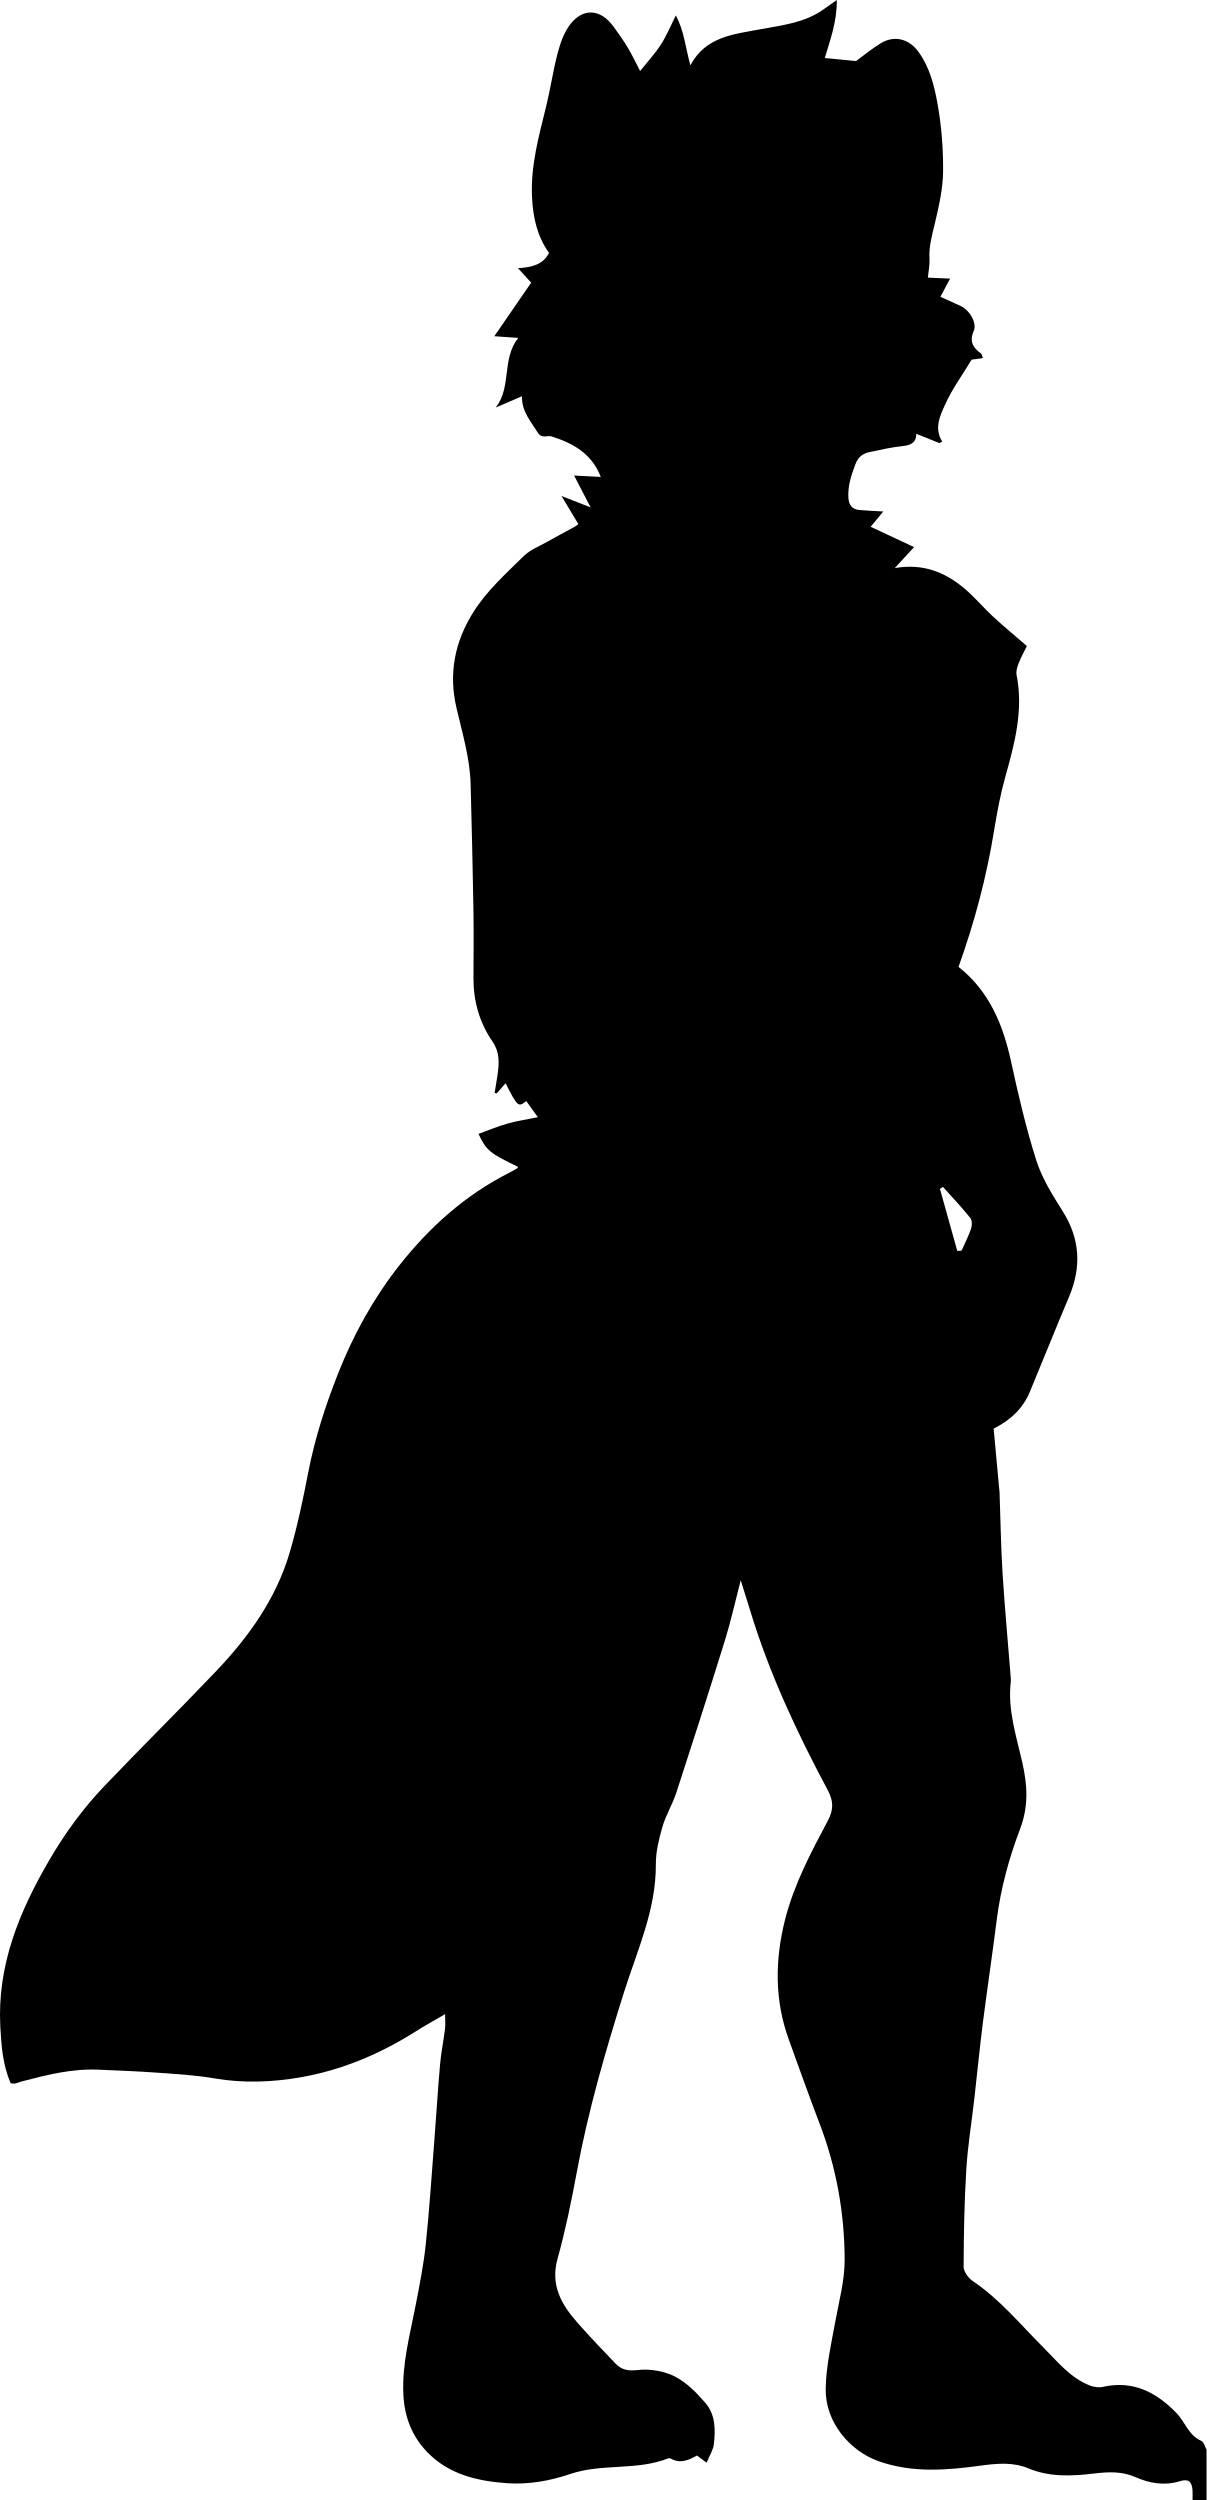
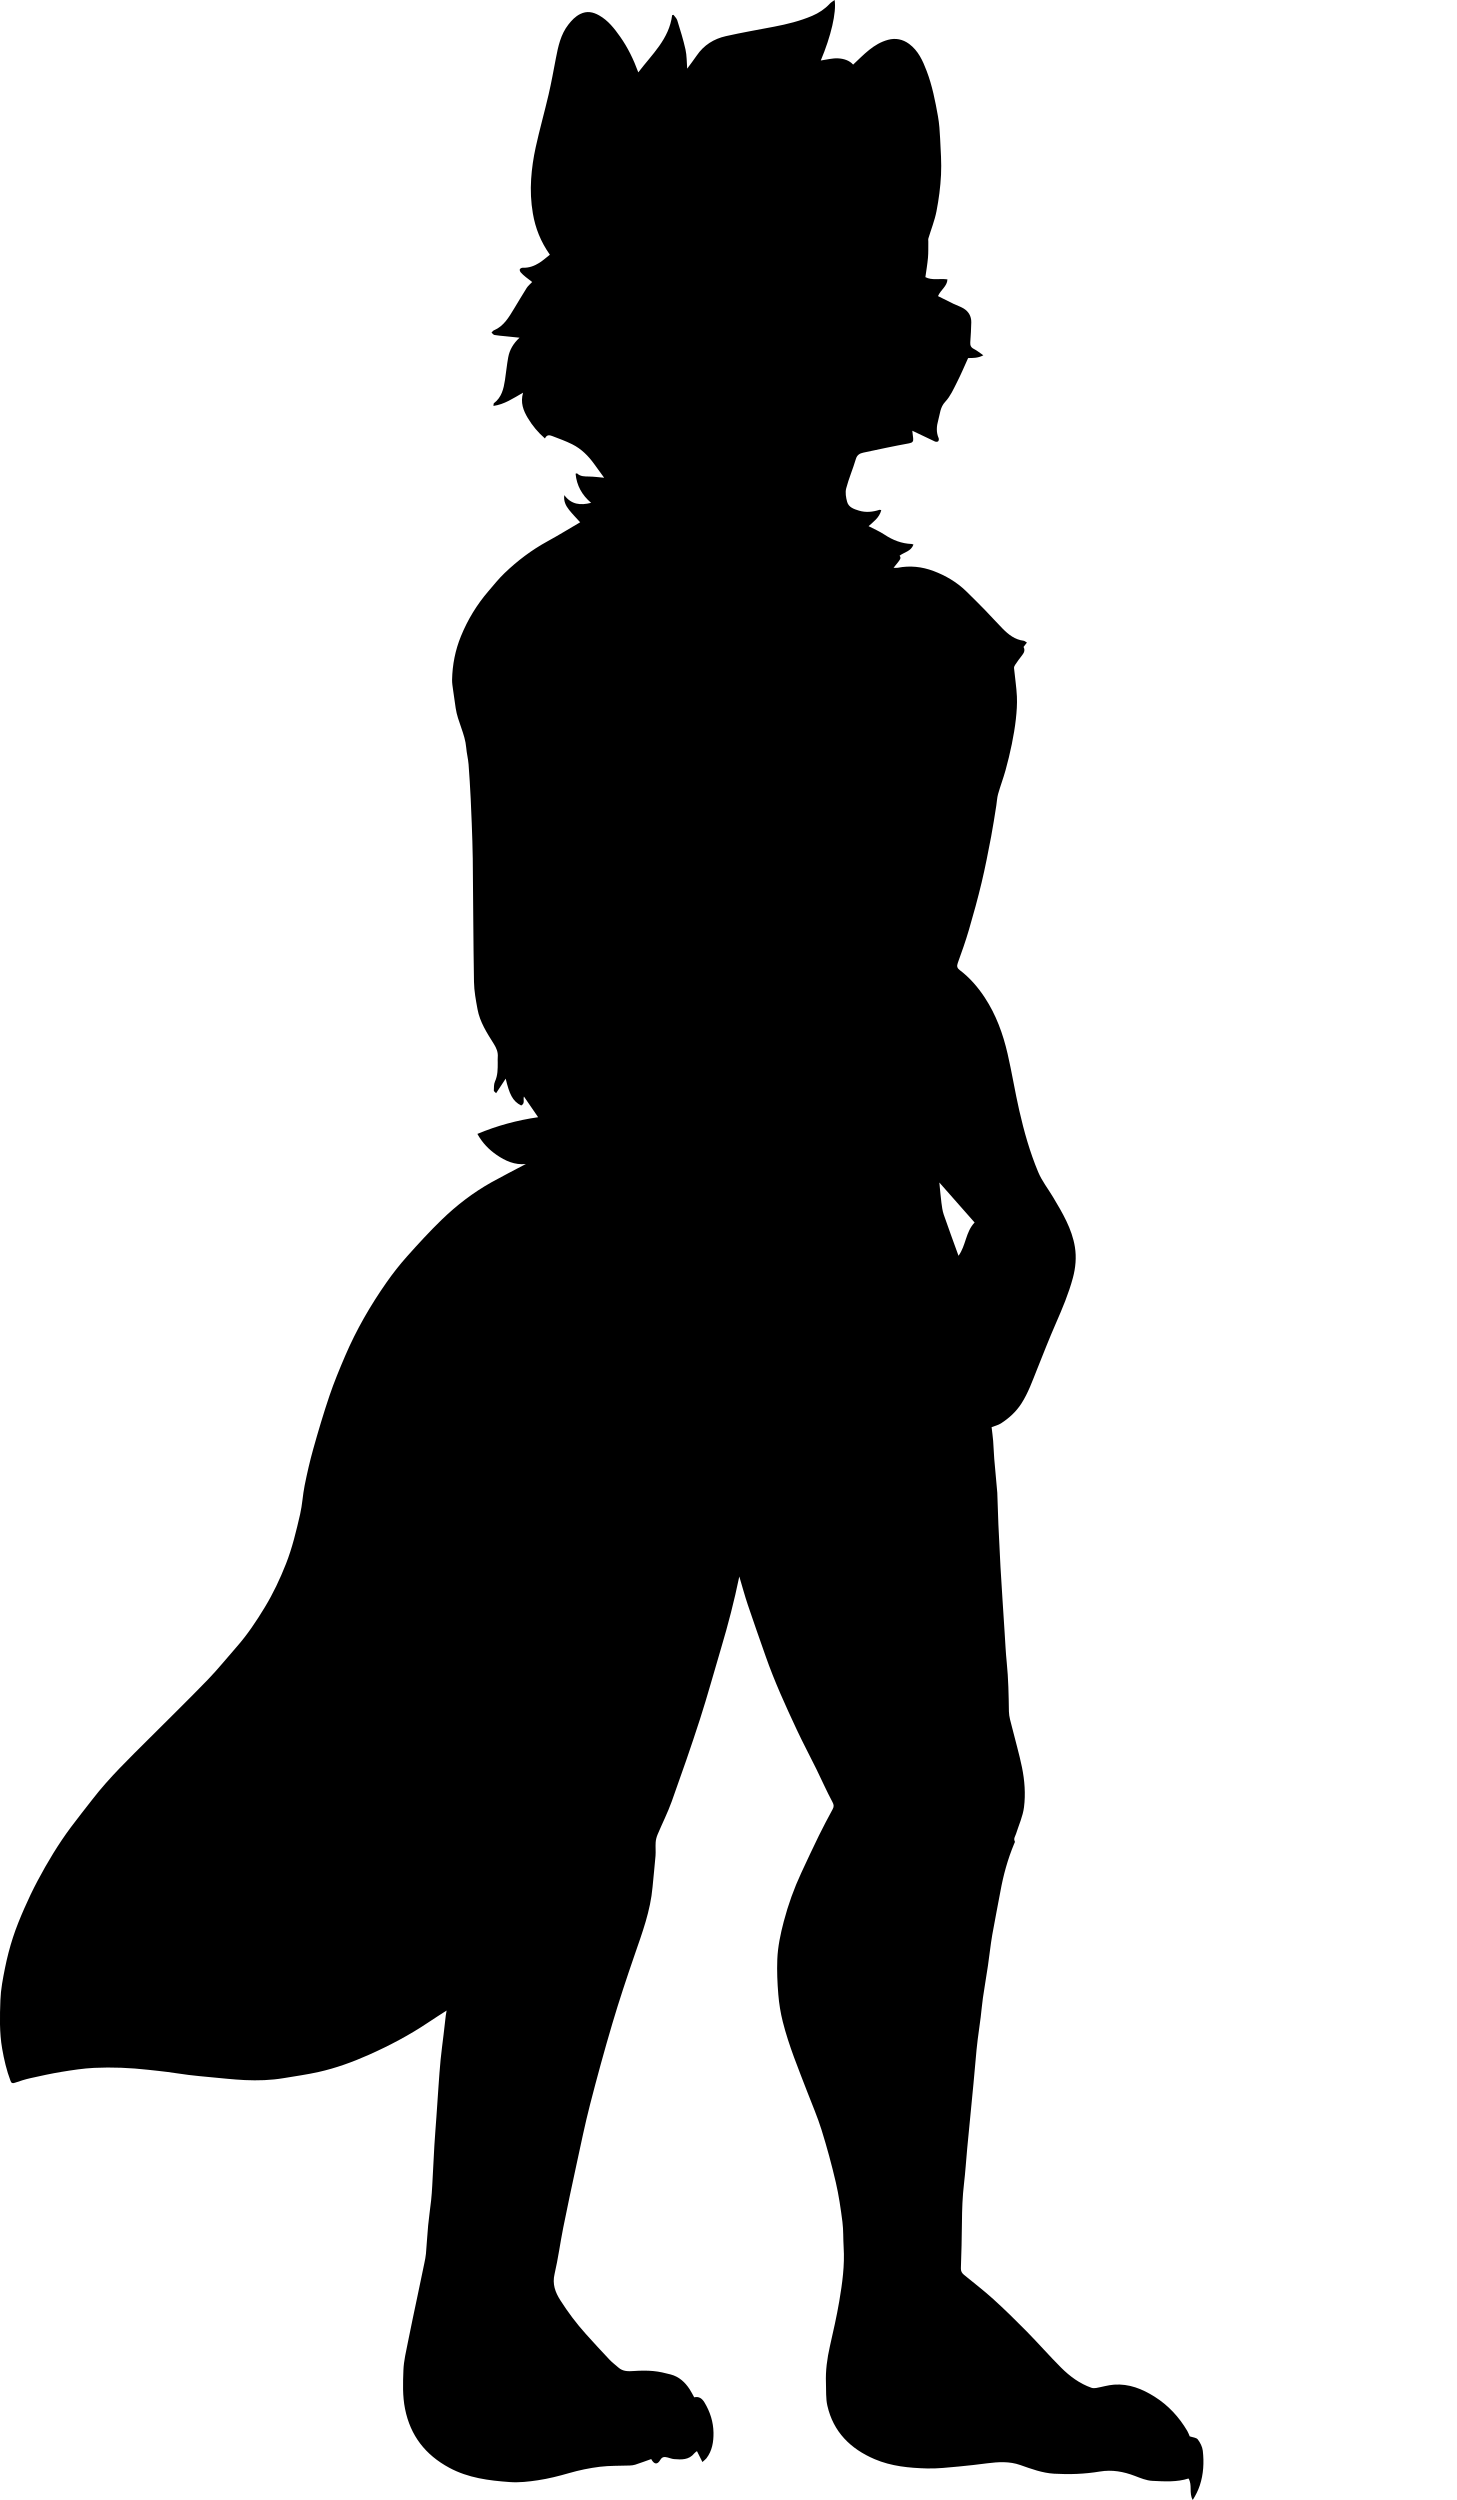
- <svg xmlns="http://www.w3.org/2000/svg" version="1.1" id="Layer_1" x="0px" y="0px" viewBox="0 0 323.43 670.16" style="enable-background:new 0 0 323.43 670.16;" xml:space="preserve">
+ <svg xmlns="http://www.w3.org/2000/svg" version="1.1" id="Layer_1" x="0px" y="0px" viewBox="0 0 1402.38 2406.87" style="enable-background:new 0 0 1402.38 2406.87;" xml:space="preserve">
  <g>
-     <path d="M319.68,670.16c0-0.87,0.05-1.75-0.01-2.62c-0.17-2.36-1.09-3.13-3.4-2.42c-4.14,1.28-8.1,0.57-11.86-1.08   c-3.7-1.63-7.33-1.43-11.2-0.97c-5.89,0.7-11.85,0.99-17.54-1.39c-4.15-1.73-8.34-1.33-12.7-0.74c-9.18,1.24-18.35,2.04-27.45-1.18   c-7.6-2.69-14.36-10.36-14.18-19.48c0.12-6.1,1.48-11.92,2.55-17.83c1-5.53,2.55-11.09,2.53-16.64   c-0.03-12.55-2.22-24.83-6.75-36.64c-2.84-7.4-5.47-14.88-8.18-22.32c-3.89-10.66-3.78-21.47-1.03-32.32   c2.4-9.45,6.96-18,11.49-26.53c1.53-2.89,1.49-5.23-0.04-8.09c-8.3-15.53-15.76-31.45-20.87-48.36c-0.74-2.44-1.52-4.86-2.48-7.94   c-1.48,5.7-2.61,10.85-4.16,15.87c-4.26,13.73-8.65,27.43-13.11,41.1c-1.02,3.12-2.81,6-3.72,9.14c-0.95,3.26-1.78,6.71-1.76,10.08   c0.06,12.22-5.03,23.12-8.58,34.38c-4.99,15.83-9.59,31.74-12.61,48.09c-1.44,7.79-3.04,15.58-5.16,23.21   c-1.99,7.16,1.08,12.34,5.43,17.26c3.29,3.72,6.71,7.32,10.15,10.89c1.6,1.66,3.35,1.98,5.92,1.69c3.24-0.37,7.02,0.25,9.92,1.72   c3.17,1.61,5.91,4.42,8.28,7.18c2.63,3.07,2.64,7.12,2.21,10.95c-0.18,1.58-1.18,3.08-1.95,4.99c-1.12-0.83-1.82-1.36-2.58-1.92   c-2.17,1.2-4.4,2.26-6.93,0.87c-0.2-0.11-0.52-0.22-0.71-0.14c-8.45,3.38-17.76,1.32-26.31,4.21c-5.51,1.87-11.22,2.89-17.08,2.47   c-7.99-0.58-15.61-2.38-21.38-8.43c-4.02-4.21-6-9.34-6.3-15.27c-0.41-8.26,1.77-16.08,3.3-24.03c1.04-5.4,2.13-10.81,2.7-16.27   c0.98-9.32,1.58-18.67,2.31-28.01c0.53-6.77,0.93-13.54,1.53-20.3c0.28-3.16,0.94-6.29,1.32-9.45c0.15-1.21,0.02-2.45,0.02-3.97   c-2.81,1.65-5.48,3.11-8.05,4.74c-9.5,6-19.76,10.3-30.79,12.21c-7.54,1.3-15.23,1.6-22.94,0.28c-5.21-0.9-10.53-1.19-15.81-1.57   c-5.07-0.37-10.15-0.53-15.22-0.77c-7.11-0.34-13.91,1.38-20.69,3.15c-0.59,0.15-1.15,0.43-1.74,0.56   c-0.35,0.07-0.73-0.04-1.21-0.08c-2.08-4.79-2.49-9.83-2.77-15.03c-0.9-16.57,5.07-30.97,13.18-44.87   c4.18-7.15,9-13.78,14.69-19.74c9.89-10.37,20.1-20.44,29.97-30.82c8.7-9.15,16-19.32,19.65-31.56c2.11-7.1,3.63-14.4,5.04-21.68   c1.77-9.15,4.61-17.94,8.02-26.58c4.11-10.42,9.5-20.18,16.42-28.97c8.08-10.26,17.7-18.87,29.48-24.84   c0.76-0.38,1.49-0.81,2.22-1.24c0.06-0.04,0.04-0.22,0.06-0.34c-7.59-3.67-8.43-4.35-10.55-8.81c2.6-0.94,5.12-2.02,7.74-2.76   c2.54-0.72,5.18-1.11,8.17-1.72c-1.17-1.63-2.13-2.96-3.1-4.32c-2.16,1.7-2.31,1.57-5.55-4.78c-0.83,0.94-1.6,1.82-2.37,2.7   c-0.19-0.02-0.39-0.05-0.58-0.07c0.27-1.68,0.58-3.35,0.81-5.03c0.43-3.07,0.61-5.92-1.4-8.83c-3.47-5.03-5.1-10.81-5.07-17   c0.03-6.12,0.09-12.24-0.01-18.35c-0.19-11.19-0.45-22.38-0.75-33.56c-0.19-7.02-2.22-13.71-3.8-20.49   c-2.13-9.13-0.5-17.61,4.46-25.55c3.63-5.81,8.67-10.3,13.48-15.05c1.89-1.86,4.2-2.66,6.35-3.9c2.42-1.39,4.9-2.67,7.34-4.01   c0.42-0.23,0.8-0.56,1.05-0.74c-1.42-2.37-2.79-4.65-4.52-7.54c2.95,1.15,5.01,1.96,7.8,3.05c-1.75-3.37-3.04-5.87-4.42-8.53   c2.54,0.13,4.77,0.25,7.15,0.37c-2.42-6.27-7.45-9.04-13.16-10.85c-1.2-0.38-2.65,0.72-3.73-1.03c-1.87-3.03-4.37-5.73-4.23-9.76   c-2.32,1-4.68,2.02-7.04,3.04c4.34-5.58,1.52-12.94,6.03-18.67c-2.72-0.19-4.62-0.32-6.41-0.45c3.36-4.89,6.68-9.7,9.88-14.36   c-1.07-1.17-2.05-2.24-3.54-3.88c3.94-0.25,6.73-1.02,8.33-4.09c-3.21-4.48-4.33-9.57-4.57-15.12c-0.37-8.41,1.87-16.28,3.82-24.27   c1.16-4.74,1.84-9.59,3.09-14.3c0.71-2.65,1.69-5.46,3.34-7.59c3.5-4.51,8.14-4.12,11.57,0.57c1.37,1.87,2.71,3.77,3.9,5.76   c1.17,1.96,2.14,4.03,3.26,6.18c1.94-2.43,3.96-4.6,5.55-7.05c1.5-2.32,2.56-4.93,4.02-7.84c2.22,4.02,2.59,8.66,3.91,13.37   c4.09-7.72,11.57-8.31,18.8-9.67c5.72-1.07,11.64-1.69,16.63-5.15c1.09-0.75,2.17-1.52,3.82-2.69c0.06,5.9-1.83,10.82-3.22,15.55   c2.61,0.26,5.29,0.52,8.39,0.82c1.86-1.36,4.12-3.26,6.62-4.78c3.72-2.25,7.61-1.14,10.13,2.35c2.96,4.09,4.17,8.91,5.03,13.62   c1.11,6.03,1.59,12.26,1.54,18.39c-0.04,4.59-1.1,9.22-2.16,13.73c-0.77,3.25-1.7,6.39-1.49,9.78c0.1,1.55-0.26,3.13-0.44,4.96   c1.73,0.08,3.57,0.16,5.96,0.27c-0.91,1.72-1.67,3.15-2.59,4.88c1.9,0.86,3.77,1.66,5.6,2.54c2.16,1.04,4.26,4.42,3.35,6.55   c-1.26,2.93-0.21,4.56,1.97,6.13c0.24,0.17,0.25,0.65,0.45,1.21c-1.19,0.16-2.25,0.31-3,0.41c-2.49,4.12-5.25,7.89-7.12,12.06   c-1.33,2.96-2.99,6.28-0.78,9.88c-0.24,0.14-0.49,0.29-0.73,0.43c-2.04-0.82-4.08-1.64-6.22-2.49c0.07,2.18-1.24,3.03-3.53,3.27   c-3.03,0.32-6.03,0.99-9.02,1.64c-1.82,0.4-3.02,1.26-3.8,3.35c-1.09,2.94-2.04,5.76-1.83,8.92c0.12,1.88,0.97,3.05,2.88,3.24   c1.98,0.19,3.97,0.25,6.47,0.4c-1.16,1.4-2.14,2.59-3.39,4.1c3.91,1.83,7.73,3.62,11.64,5.45c-1.31,1.43-3.06,3.33-5.17,5.62   c7.66-1.33,13.57,1.15,18.77,5.56c2.66,2.26,4.91,4.98,7.48,7.36c2.87,2.65,5.88,5.14,9.16,7.98c-0.55,1.12-1.49,2.82-2.2,4.6   c-0.4,0.98-0.75,2.18-0.56,3.17c1.88,9.38-0.49,18.23-2.98,27.14c-1.31,4.68-2.24,9.5-3.01,14.31   c-2.02,12.56-5.27,24.78-9.57,36.79c8.21,6.48,11.91,15.41,14.07,25.34c1.95,8.92,4.01,17.86,6.78,26.55   c1.53,4.8,4.34,9.28,7.06,13.59c4.72,7.48,5.07,15.04,1.68,23.04c-3.57,8.43-6.96,16.93-10.47,25.38c-1.86,4.47-5.16,7.6-9.71,9.87   c0.48,5.19,0.96,10.45,1.45,15.71c0.05,0.49,0.12,0.98,0.14,1.48c0.26,7.19,0.35,14.39,0.8,21.58c0.58,9.23,1.44,18.44,2.17,27.65   c0.04,0.5,0.09,1,0.03,1.5c-0.88,7.54,1.54,14.62,3.14,21.8c1.33,5.94,1.66,11.53-0.64,17.59c-2.97,7.83-5.21,16-6.27,24.41   c-1.16,9.24-2.55,18.46-3.73,27.7c-0.85,6.7-1.49,13.43-2.26,20.14c-0.72,6.35-1.77,12.67-2.16,19.04   c-0.53,8.67-0.68,17.38-0.72,26.07c0,1.29,1.25,3.02,2.41,3.81c7.31,4.92,12.84,11.7,18.97,17.83c3.82,3.82,7.2,8.12,12.41,10.18   c1.05,0.42,2.38,0.64,3.46,0.4c8.14-1.86,14.44,1.43,19.84,7.03c2.3,2.39,3.23,5.98,6.67,7.46c0.67,0.29,0.92,1.54,1.36,2.35   c0,4.5,0,8.99,0,13.49C322.18,670.16,320.93,670.16,319.68,670.16z M256.61,335.32c0.38-0.02,0.76-0.04,1.15-0.06   c0.87-1.97,1.87-3.89,2.56-5.92c0.29-0.86,0.29-2.23-0.22-2.86c-2.32-2.87-4.86-5.56-7.32-8.31c-0.27,0.17-0.54,0.33-0.82,0.5   C253.51,324.21,255.06,329.77,256.61,335.32z" />
+     <path d="M506.28,1120.63c-10.61,1.18-19.83-2.97-28.23-8.79c-7.31-5.06-13.58-11.38-18.46-20.17   c18.99-7.95,38.28-13.16,58.49-16.08c-4.74-6.91-9.22-13.45-13.66-19.92c-1.05,2.69,1.41,6.65-2.65,8.64   c-8.5-4.21-11.41-11.26-14.92-25.85c-2.95,4.48-5.95,9.04-9.22,14.02c-1.19-1.27-2.22-1.87-2.19-2.41c0.17-2.96-0.1-6.23,1.08-8.8   c2.74-5.96,2.68-12.12,2.67-18.37c0-1.67-0.13-3.34,0.02-5c0.45-4.83-1.2-8.75-3.79-12.89c-6.55-10.46-13.42-20.95-15.7-33.39   c-1.59-8.68-3.25-17.49-3.39-26.27c-0.67-39.59-0.76-79.2-1.18-118.8c-0.12-11.27-0.6-22.54-0.98-33.8   c-0.27-7.94-0.58-15.87-1.01-23.8c-0.6-11.04-1.17-22.08-2.05-33.1c-0.43-5.37-1.82-10.66-2.26-16.02   c-1.09-13.34-8.23-25.02-10.15-38.11c-0.85-5.82-1.72-11.64-2.5-17.48c-0.43-3.25-1.03-6.54-0.96-9.8   c0.31-14.51,3.05-28.53,8.57-42.02c6.49-15.88,15.29-30.32,26.46-43.32c5.05-5.87,9.9-11.99,15.47-17.33   c12.45-11.94,26.13-22.3,41.34-30.61c10.72-5.86,21.13-12.29,31.47-18.34c-3.63-4.03-7.38-7.81-10.67-11.95   c-3.15-3.96-5.45-8.42-4.59-14.18c6.68,9.09,15.49,10.04,25.79,7.41c-8.73-7.42-13.93-16.63-14.93-28.03   c0.82-0.19,1.29-0.44,1.42-0.31c3.24,3.09,7.21,2.93,11.32,3.01c5.3,0.1,10.58,0.82,14.75,1.18c-2.8-3.86-6.13-8.4-9.41-12.98   c-5.7-7.97-12.51-14.82-21.3-19.22c-6.24-3.13-12.87-5.49-19.4-8c-2.45-0.94-5.14-1.44-6.88,2.39   c-6.79-5.89-12.13-12.4-16.52-19.71c-4.33-7.23-7.27-14.83-4.55-24.38c-9.63,5.5-17.94,11.24-28.52,12.76   c0.21-1.38,0.07-2.33,0.44-2.61c7.43-5.59,9.35-13.8,10.65-22.27c1.11-7.28,1.8-14.62,3.12-21.86c1.32-7.26,4.95-13.45,10.93-18.95   c-5-0.52-9.45-0.97-13.89-1.43c-3.43-0.36-6.88-0.58-10.27-1.19c-1.05-0.19-1.9-1.46-2.84-2.24c0.74-0.75,1.34-1.83,2.24-2.2   c9.79-4.11,14.54-12.84,19.68-21.22c4.01-6.53,7.83-13.18,11.95-19.64c1.27-1.99,3.22-3.53,5.27-5.72   c-2.03-1.55-4.21-3.12-6.28-4.83c-1.66-1.36-3.31-2.78-4.71-4.39c-0.65-0.75-1.22-2.25-0.89-3.01c0.34-0.78,1.84-1.52,2.8-1.48   c6.01,0.27,11.34-1.75,16.21-4.89c3.49-2.25,6.62-5.07,9.92-7.65c-8.83-12.53-13.94-25.45-16.37-39.68   c-1.89-11.04-2.38-22.09-1.67-33.1c0.66-10.25,2.17-20.54,4.37-30.57c3.72-17,8.47-33.77,12.41-50.72   c2.68-11.56,4.79-23.26,7.02-34.93c2.22-11.57,4.63-23.09,12.11-32.64c3.13-3.99,6.54-7.71,11.35-10.1   c6.5-3.21,12.32-1.98,18.15,1.3c8.72,4.91,14.68,12.62,20.29,20.56c7.38,10.44,12.92,21.89,17.47,34.33   c13.11-17.33,29.73-32.03,32.59-55.11c0.43-0.1,0.86-0.19,1.29-0.29c1.24,1.74,3.02,3.31,3.62,5.24   c2.87,9.32,5.84,18.66,7.94,28.17c1.3,5.86,1.12,12.04,1.62,18.41c3.16-4.33,6.33-8.42,9.23-12.68   c6.82-10.03,16.48-16.03,28.01-18.62c15.42-3.46,31.01-6.15,46.54-9.13c12.5-2.4,24.84-5.42,36.57-10.42   c6.36-2.71,12.14-6.5,16.91-11.66c1.22-1.32,2.88-2.24,4.69-3.6c1.91,11.8-3.5,34.92-13.33,58.26c5.63-0.78,11.14-2.34,16.56-2.07   c5.41,0.27,10.94,1.89,14.59,6.02c10.28-9.57,19.61-20.13,33.72-23.89c7.17-1.91,14.06-0.51,20.05,3.87   c8.95,6.56,13.26,16.28,17.05,26.23c5.36,14.07,8.21,28.81,10.85,43.55c1.27,7.09,1.74,14.36,2.09,21.58   c0.56,11.59,1.43,23.23,0.86,34.79c-0.57,11.74-2.13,23.52-4.37,35.07c-1.72,8.88-5.19,17.42-7.8,26.14   c-0.3,0.98-0.06,2.13-0.07,3.2c-0.08,5.09,0.13,10.21-0.31,15.27c-0.53,6.14-1.6,12.23-2.51,18.8c6.32,3.38,13.77,1.11,21.23,2.16   c-0.24,6.73-6.45,9.93-9.08,16.11c5.04,2.51,10.07,5.08,15.16,7.53c3.08,1.49,6.42,2.52,9.33,4.27c4.95,2.96,7.63,7.59,7.55,13.38   c-0.09,6.44-0.55,12.87-0.97,19.3c-0.19,2.93,0.58,4.93,3.45,6.38c3.01,1.52,5.66,3.74,9.13,6.12c-5.26,2.8-10.1,2.63-14.65,2.65   c-3.61,7.91-6.86,15.72-10.69,23.23c-3.33,6.53-6.39,13.6-11.29,18.8c-5.05,5.36-5.06,11.74-6.78,17.77   c-1.62,5.67-2.15,11.62,0.41,17.4c0.36,0.81,0.08,2.46-0.53,2.99c-0.62,0.54-2.2,0.56-3.06,0.16c-7.24-3.34-14.42-6.84-21.81-10.38   c0.25,2.17,0.58,4.76,0.85,7.35c0.3,2.92-0.55,4.17-3.95,4.79c-14.74,2.68-29.4,5.82-44.06,8.96c-3.33,0.71-5.99,2.1-7.18,6.15   c-2.8,9.49-6.79,18.65-9.29,28.21c-1.06,4.03-0.25,8.9,0.91,13.06c1.47,5.29,6.64,6.96,11.35,8.4c6.64,2.03,13.28,1.32,19.82-0.78   c0.26-0.08,0.61,0.11,1.68,0.34c-1.84,7.37-7.77,11.27-12.21,15.4c5.01,2.63,10.49,4.95,15.36,8.18   c7.97,5.29,16.44,8.61,26.03,8.97c0.46,0.02,0.9,0.26,1.81,0.54c-2.28,6.55-8.85,7.34-13.34,10.72c1.56,2.65,1.56,2.65-5.83,11.68   c1.65,0,2.91,0.2,4.08-0.03c11.76-2.31,23.26-1.05,34.36,3.11c11.73,4.39,22.42,10.68,31.46,19.47   c6.26,6.09,12.44,12.27,18.53,18.52c5.66,5.82,11.06,11.9,16.76,17.67c5.59,5.66,11.76,10.46,20.07,11.49   c0.89,0.11,1.69,0.91,3.14,1.74c-1.1,1.43-2.1,2.74-3.26,4.26c1.45,2.53,0.93,5.11-1.17,7.7c-2.46,3.04-4.7,6.27-6.91,9.5   c-0.6,0.88-1.16,2.1-1.07,3.1c0.88,9.13,2.34,18.23,2.77,27.37c0.33,7.23-0.2,14.57-1,21.78c-0.9,8.1-2.28,16.18-3.91,24.17   c-1.72,8.44-3.76,16.84-6.06,25.15c-2.13,7.68-4.98,15.15-7.15,22.82c-1.01,3.58-1.12,7.42-1.72,11.12   c-1.62,9.99-3.07,20.01-4.98,29.94c-2.83,14.72-5.64,29.46-9.12,44.03c-3.66,15.34-7.85,30.58-12.28,45.72   c-3.15,10.77-6.91,21.36-10.73,31.92c-1.12,3.09-0.49,4.94,1.88,6.74c9.7,7.35,17.53,16.41,24.18,26.54   c10.88,16.58,17.54,34.94,21.94,54.09c4.16,18.1,7.1,36.48,11.23,54.58c4.59,20.16,10.2,40.08,18.2,59.21   c3.64,8.71,9.54,16.12,14.32,24.15c9,15.08,18.24,30.48,21.06,48.18c1.55,9.71,0.66,19.79-1.94,29.49   c-4.06,15.15-10.13,29.52-16.4,43.86c-6.46,14.76-12.31,29.79-18.3,44.76c-4.43,11.05-8.37,22.29-14.87,32.41   c-5.09,7.93-11.85,14.07-19.63,19.11c-2.65,1.72-5.94,2.45-9.08,3.69c0.51,4.45,1.14,8.8,1.49,13.17   c0.46,5.76,0.59,11.54,1.06,17.3c0.91,10.98,1.96,21.94,2.95,32.91c0.03,0.33,0.01,0.67,0.02,1c0.33,9.77,0.59,19.54,1.02,29.3   c0.6,13.54,1.27,27.07,2,40.61c0.58,10.71,1.3,21.41,1.98,32.11c0.66,10.37,1.32,20.74,2.01,31.11c0.64,9.7,1.06,19.43,2.05,29.1   c1.6,15.68,1.86,31.38,2.09,47.11c0.08,5.12,1.8,10.25,3.04,15.32c3.14,12.8,6.89,25.46,9.52,38.36   c2.58,12.66,3.58,25.73,1.96,38.51c-1.1,8.73-4.99,17.1-7.67,25.62c-0.75,2.38-2.66,4.52-1.14,7.33c0.26,0.48-0.38,1.51-0.69,2.25   c-6.16,14.8-10.39,30.14-13.23,45.91c-2.51,13.96-5.44,27.85-7.84,41.83c-1.68,9.83-2.69,19.78-4.15,29.65   c-1.53,10.34-3.33,20.64-4.83,30.99c-0.89,6.17-1.37,12.39-2.15,18.58c-0.9,7.14-1.94,14.26-2.87,21.4   c-0.43,3.26-0.8,6.52-1.1,9.79c-1.03,11.13-1.99,22.27-3.03,33.4c-0.96,10.3-1.99,20.6-2.99,30.9c-1,10.3-2.04,20.6-2.99,30.9   c-1.04,11.3-1.75,22.63-3.08,33.89c-1.46,12.35-1.89,24.7-1.98,37.11c-0.1,14.77-0.52,29.54-1.02,44.3   c-0.1,2.89,1.03,4.7,3.04,6.36c9.38,7.71,19.06,15.09,28.04,23.24c11.07,10.04,21.76,20.52,32.24,31.18   c11.27,11.46,21.85,23.59,33.22,34.94c8.34,8.32,17.82,15.34,29.14,19.33c1.39,0.49,3.12,0.46,4.6,0.2   c5.78-1.01,11.48-2.81,17.29-3.21c14.29-0.98,26.94,4.06,38.86,11.56c13.32,8.38,23.59,19.58,31.54,33.02   c1.07,1.8,1.72,3.85,2.31,5.19c2.9,1.02,6.41,1.17,7.79,2.97c2.37,3.09,4.39,7.09,4.83,10.9c1.27,11.23,0.7,22.51-2.88,33.36   c-1.6,4.85-3.93,9.46-6.8,14.05c-3.86-6.69-0.18-14.38-4.05-20.69c-11.13,3.6-23.14,2.84-34.96,2.26   c-5.67-0.28-11.35-2.7-16.79-4.77c-10.93-4.16-21.84-6.16-33.66-4.19c-14.54,2.42-29.34,2.94-44.06,2.08   c-11.31-0.66-21.95-4.63-32.57-8.37c-10.42-3.67-21.04-2.99-31.73-1.65c-9.11,1.14-18.23,2.3-27.38,3.1   c-10.18,0.89-20.42,2.15-30.6,1.87c-17.18-0.47-34.38-2.08-50.45-8.94c-23.27-9.95-39.82-26.26-45.54-51.58   c-1.58-6.99-1.04-14.47-1.33-21.73c-0.48-11.91,1.14-23.59,3.75-35.2c3.25-14.46,6.59-28.93,9.06-43.53   c2.91-17.22,5.34-34.54,4.21-52.13c-0.52-8.09-0.14-16.27-1.17-24.28c-1.64-12.78-3.47-25.61-6.39-38.14   c-3.94-16.94-8.52-33.76-13.69-50.37c-3.86-12.41-9.05-24.41-13.72-36.56c-8.57-22.33-17.8-44.45-23.64-67.71   c-2.14-8.52-3.56-17.32-4.28-26.08c-0.92-11.22-1.42-22.54-0.98-33.78c0.49-12.4,3.09-24.61,6.25-36.64   c4.23-16.1,9.84-31.71,16.86-46.81c5.59-11.99,11.16-24,16.98-35.88c4.17-8.52,8.65-16.89,13.16-25.23   c1.37-2.55,1.36-4.2-0.17-7.04c-5.56-10.36-10.28-21.17-15.48-31.73c-6.19-12.58-12.81-24.95-18.75-37.65   c-10.91-23.32-21.61-46.74-30.11-71.08c-5.75-16.44-11.59-32.85-17.13-49.36c-2.94-8.76-5.33-17.7-8.19-27.29   c-4.89,23.61-10.71,46.16-17.38,68.5c-6.85,22.91-13.1,46.01-20.44,68.77c-8.59,26.63-17.82,53.07-27.27,79.41   c-3.89,10.84-9.15,21.19-13.62,31.84c-0.98,2.34-1.64,4.95-1.81,7.48c-0.29,4.31,0.2,8.68-0.14,12.99   c-0.79,9.98-1.98,19.93-2.85,29.91c-2,23.01-10.02,44.38-17.46,65.97c-7.47,21.69-14.72,43.49-21.24,65.48   c-7.67,25.89-14.78,51.95-21.5,78.1c-4.86,18.91-8.77,38.07-12.92,57.16c-4.42,20.38-8.77,40.77-12.86,61.21   c-2.97,14.88-4.92,29.98-8.37,44.73c-2.27,9.71,0.61,17.46,5.55,25.24c7.31,11.5,15.47,22.34,24.56,32.47   c7.51,8.37,15.13,16.64,22.85,24.81c2.59,2.74,5.69,5,8.52,7.52c4.39,3.92,9.56,3.69,14.99,3.33c6.17-0.41,12.43-0.53,18.58,0.04   c5.64,0.52,11.26,1.84,16.76,3.29c8.01,2.11,13.76,7.41,18.21,14.19c1.61,2.45,2.9,5.09,4.43,7.82c4.53-1.09,7.52,1.05,9.85,4.88   c5.47,9.01,8.58,18.9,8.72,29.25c0.11,8.58-1.22,17.33-6.82,24.58c-0.86,1.11-2.08,1.95-3.86,3.57c-1.87-3.74-3.48-6.97-5.24-10.48   c-0.67,0.54-1.82,1.19-2.59,2.15c-5.21,6.5-12.38,6.09-19.52,5.52c-2.07-0.17-4.07-1.05-6.12-1.55c-2.9-0.7-5.16-0.99-7.18,2.48   c-2.79,4.79-5.92,4.14-8.63-0.96c-5.15,1.83-10.24,3.72-15.4,5.41c-1.68,0.55-3.52,0.73-5.3,0.8c-9.6,0.39-19.28,0.04-28.78,1.21   c-9.99,1.23-19.98,3.31-29.65,6.1c-9.88,2.85-19.73,5.35-29.93,6.88c-9.04,1.36-18.06,2.38-27.11,1.74   c-20.11-1.42-39.99-3.92-58.21-13.75c-23-12.4-37.47-30.81-42.64-56.76c-2.47-12.4-2.01-24.77-1.56-37.1   c0.34-9.22,2.64-18.4,4.43-27.53c2.95-15.02,6.21-29.99,9.34-44.98c2.13-10.21,4.29-20.41,6.39-30.62   c0.62-3.04,1.28-6.09,1.55-9.17c0.79-9.02,1.24-18.08,2.1-27.09c0.78-8.15,2-16.26,2.89-24.41c0.5-4.58,0.79-9.19,1.05-13.8   c0.71-12.87,1.29-25.74,2.05-38.6c0.55-9.21,1.32-18.4,1.96-27.61c0.69-9.87,1.31-19.74,2.03-29.6c0.62-8.54,1.18-17.08,2.02-25.6   c0.8-8.15,1.93-16.27,2.89-24.41c0.71-6.03,1.37-12.06,2.08-18.08c0.17-1.42,0.46-2.82,0.81-4.85   c-6.04,3.91-11.77,7.51-17.38,11.29c-18.22,12.26-37.55,22.46-57.59,31.38c-15.65,6.97-31.72,12.79-48.44,16.53   c-10.97,2.45-22.15,3.98-33.24,5.85c-12.45,2.11-25.04,2.48-37.59,1.9c-11.32-0.52-22.61-1.84-33.91-2.87   c-6.7-0.61-13.41-1.25-20.09-2.06c-6.81-0.84-13.59-1.98-20.4-2.86c-6.18-0.8-12.39-1.41-18.59-2.1   c-17.32-1.94-34.72-2.69-52.09-1.86c-10.44,0.5-20.85,2.13-31.19,3.81c-10.12,1.65-20.17,3.86-30.18,6.1   c-5.07,1.13-10.05,2.73-14.97,4.43c-2.24,0.77-3.32,0.43-4.16-1.78c-3.82-10.09-6.25-20.5-8.09-31.14   c-2.68-15.49-2.24-31.08-1.68-46.6c0.37-10.39,2.4-20.8,4.45-31.04c1.98-9.87,4.52-19.69,7.62-29.27   c3.05-9.43,6.85-18.65,10.81-27.74c3.98-9.14,8.3-18.15,12.97-26.96c9.5-17.89,19.94-35.23,32.03-51.51   c6.73-9.06,13.83-17.86,20.73-26.8c16.25-21.06,35.42-39.4,54.15-58.14c18.97-18.98,38.17-37.73,56.83-57.01   c9.73-10.04,18.48-21.03,27.74-31.52c10.43-11.82,19.11-24.89,27.25-38.32c8.05-13.29,14.65-27.27,20.36-41.76   c6.11-15.52,9.89-31.67,13.63-47.81c2.1-9.05,2.49-18.48,4.33-27.61c2.38-11.8,5.04-23.58,8.3-35.17   c4.84-17.22,9.92-34.4,15.65-51.34c4.38-12.94,9.64-25.6,15.02-38.17c10.75-25.16,24.39-48.77,40.08-71.15   c6.01-8.57,12.53-16.86,19.5-24.68c10.81-12.11,21.8-24.12,33.45-35.41c14.38-13.94,30.27-26.11,47.78-35.95   C484,1132.2,495.15,1126.55,506.28,1120.63z M922.81,1209.01c7.2-9.89,6.8-22.97,15.49-32.05c-11.16-12.66-22.31-25.31-33.94-38.49   c0.71,7.11,1.2,13.29,1.99,19.43c0.49,3.86,0.99,7.8,2.24,11.45C913.08,1182.39,917.88,1195.32,922.81,1209.01z" />
  </g>
</svg>
